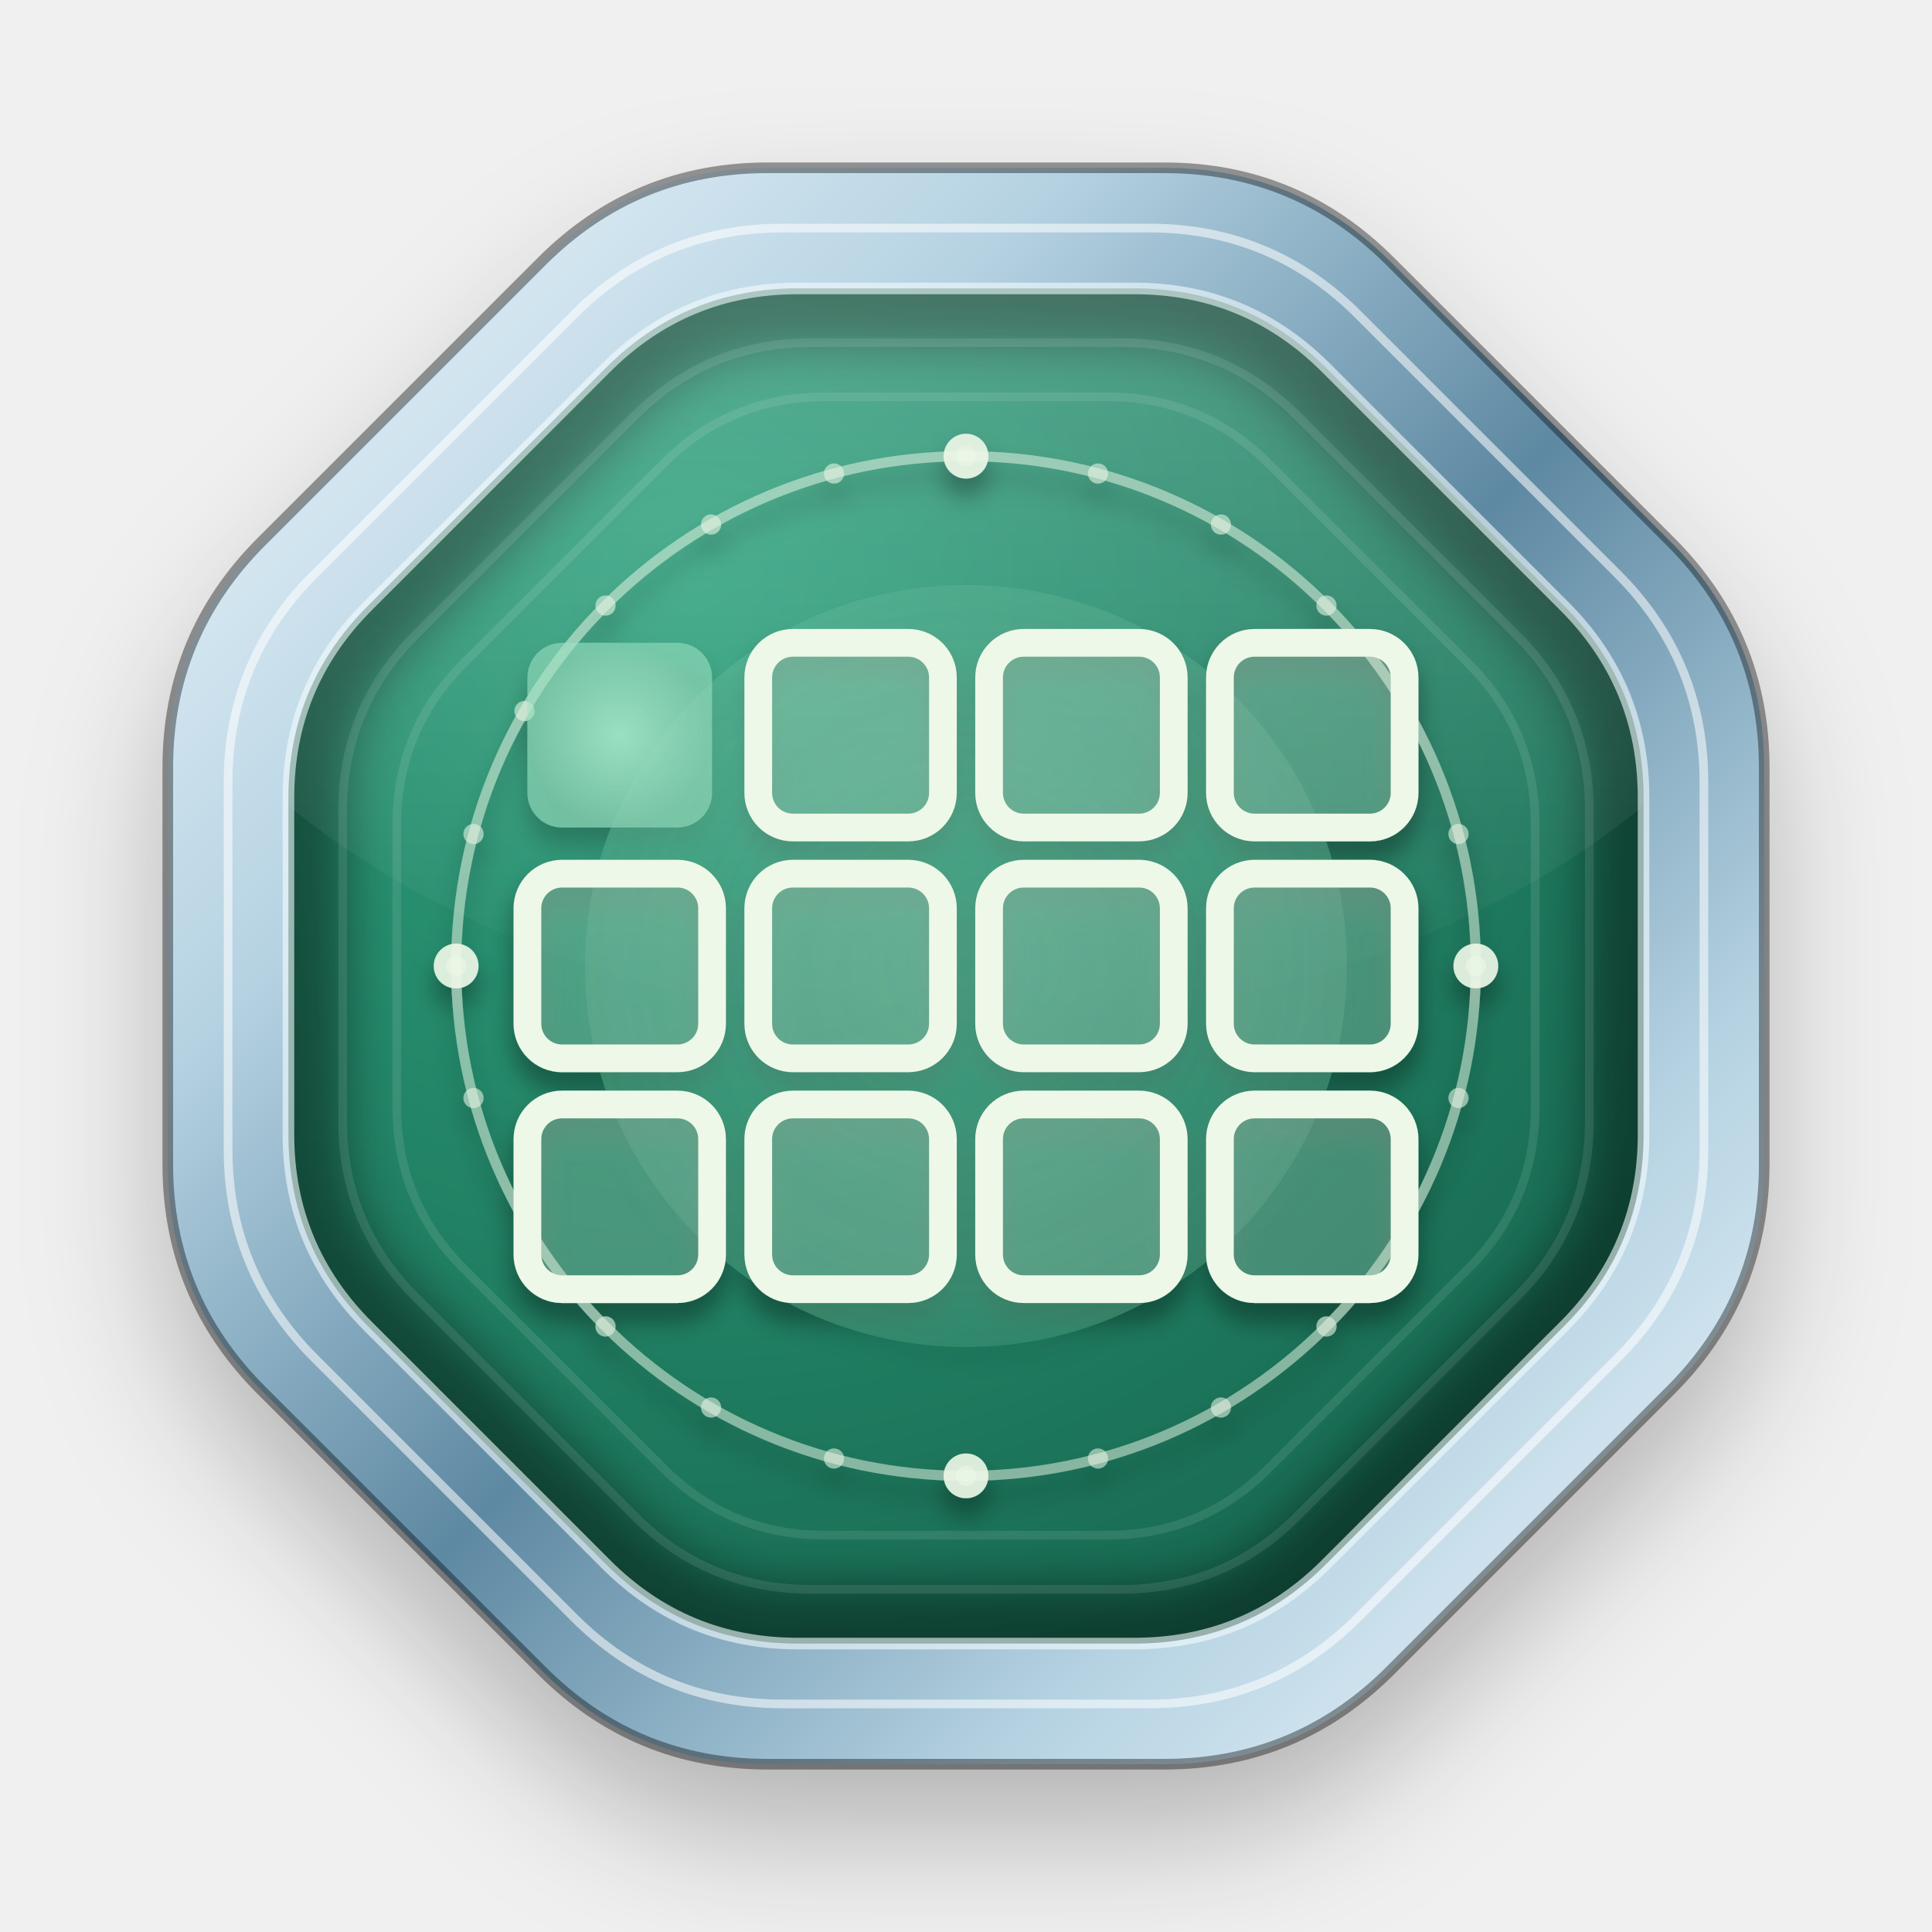
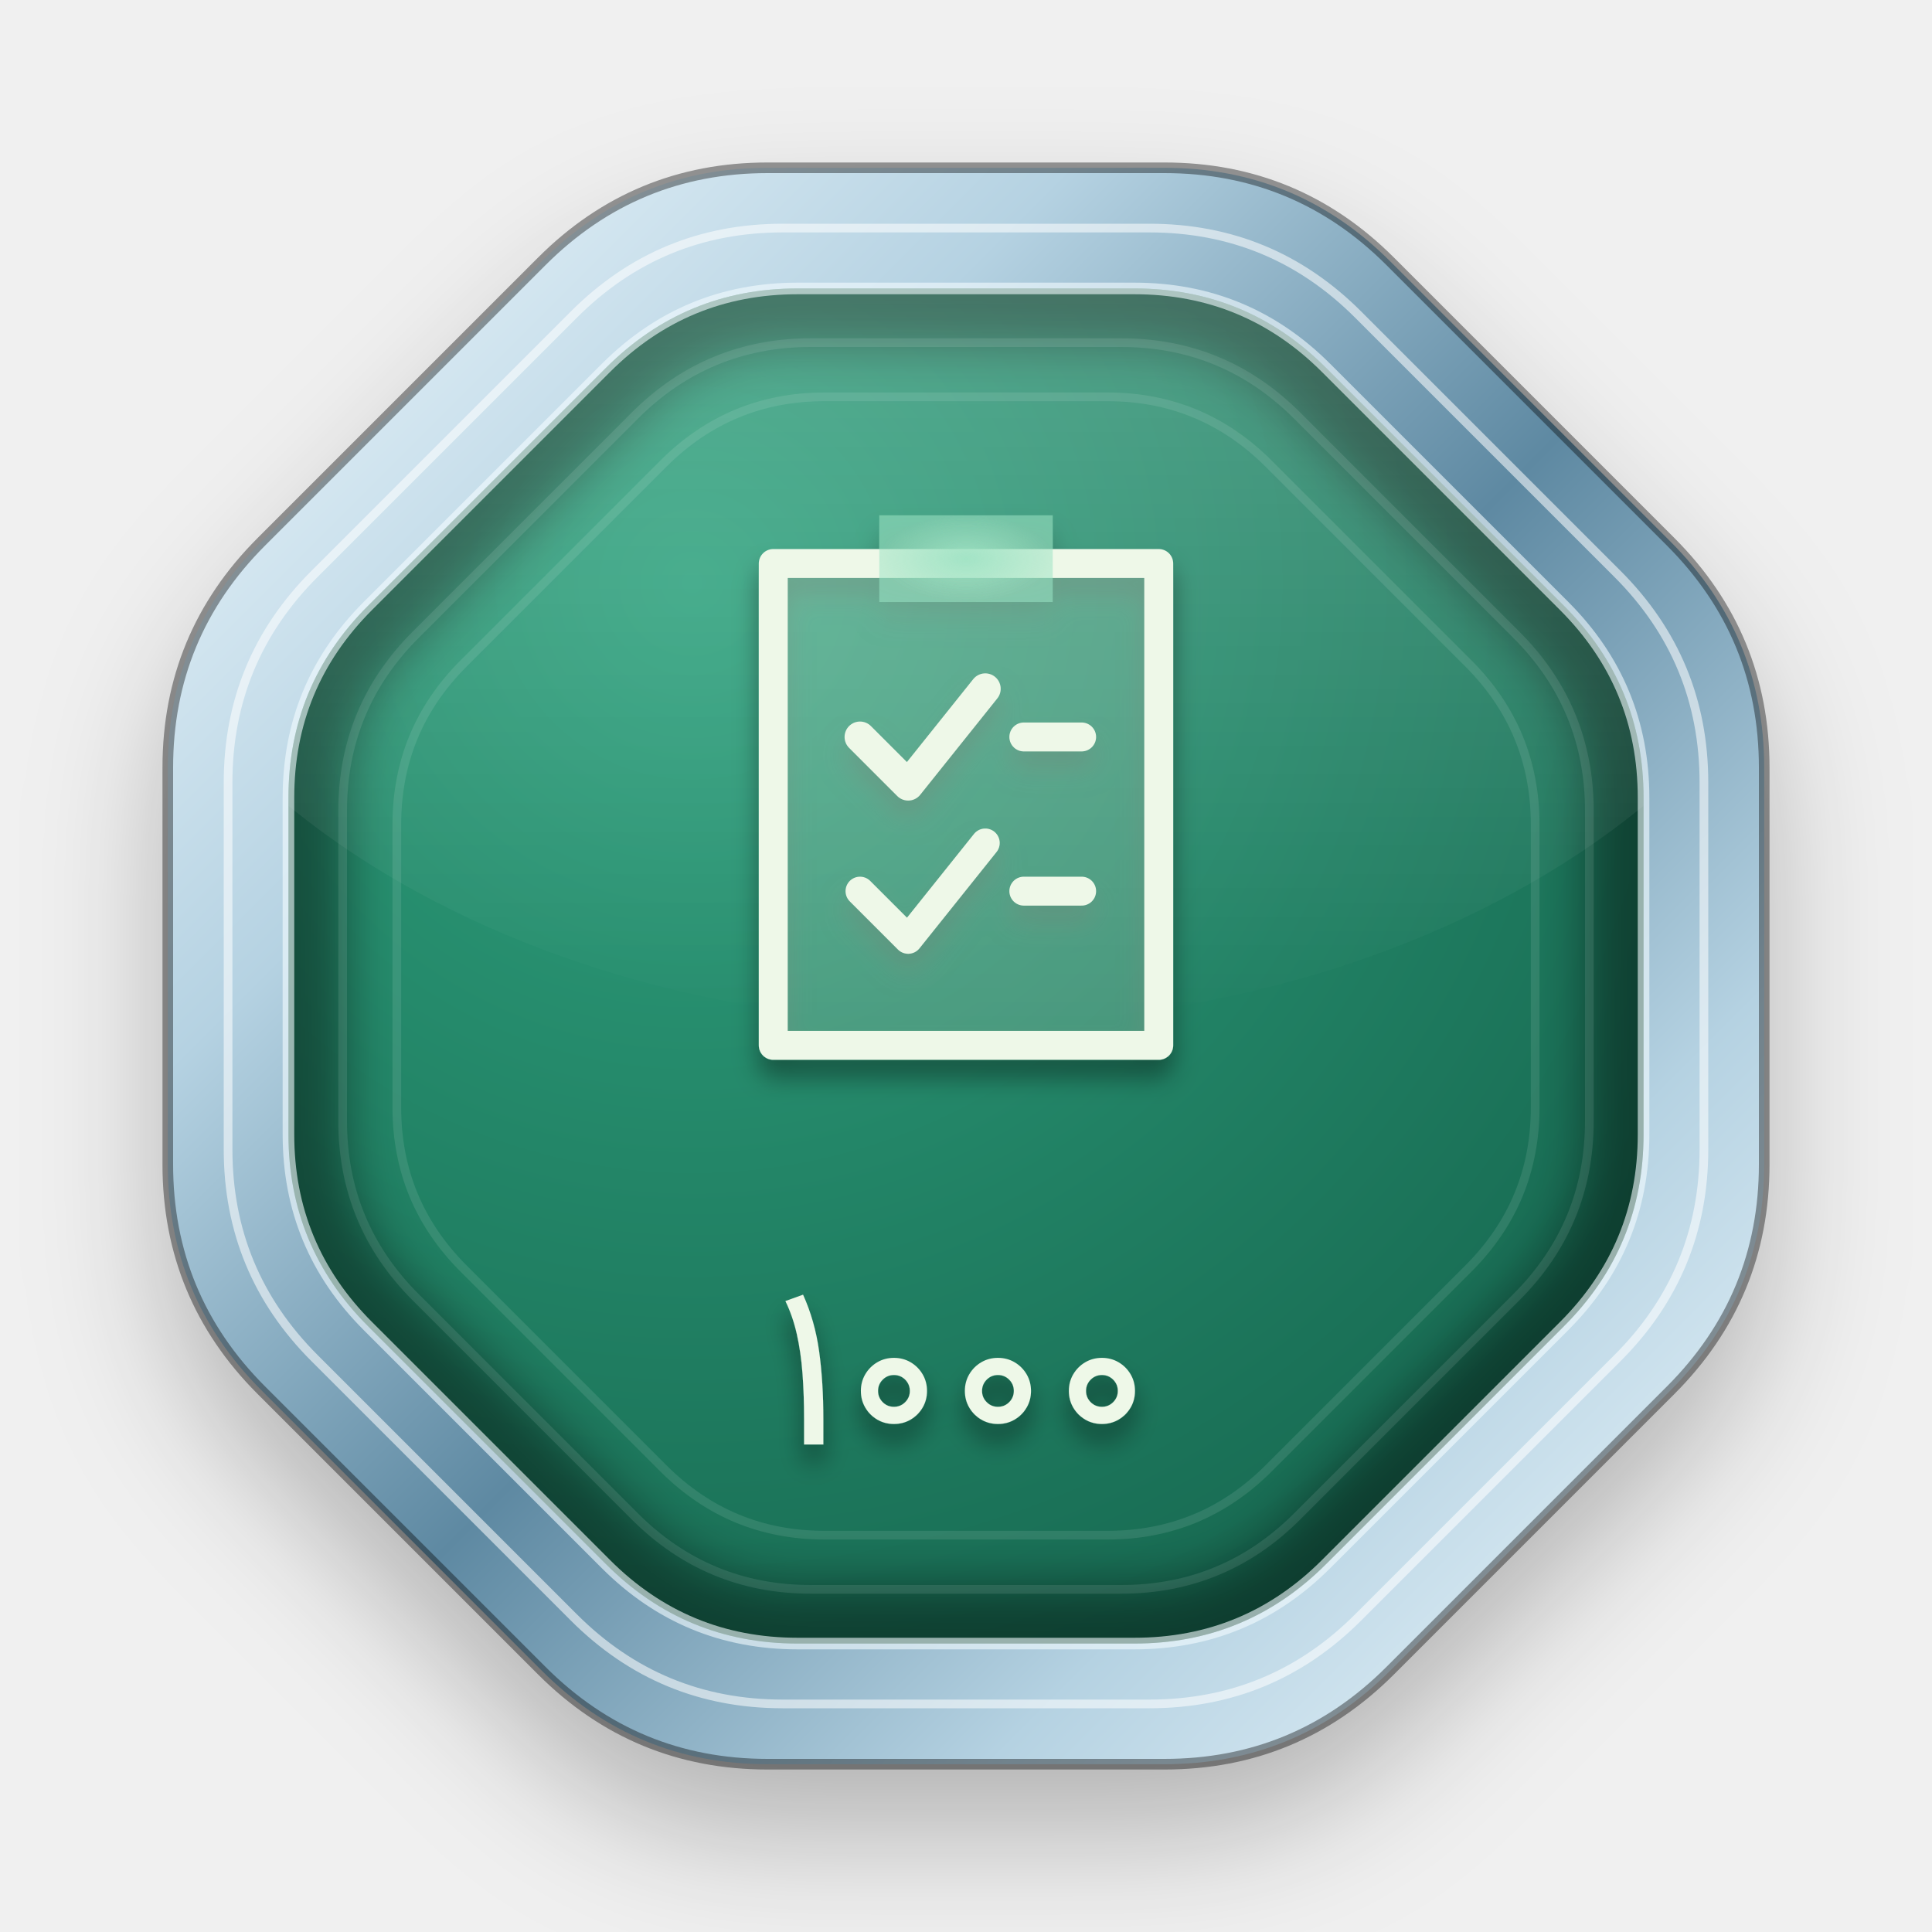
<svg xmlns="http://www.w3.org/2000/svg" viewBox="-100 -100 200 200" width="400" height="400">
  <defs>
    <filter id="blur8" x="-30%" y="-30%" width="160%" height="160%">
      <feGaussianBlur stdDeviation="7" />
    </filter>
    <filter id="blur3" x="-30%" y="-30%" width="160%" height="160%">
      <feGaussianBlur stdDeviation="2.6" />
    </filter>
    <filter id="emb" x="-20%" y="-20%" width="140%" height="140%">
      <feDropShadow dx="0" dy="1.6" stdDeviation="1.1" flood-color="#000" flood-opacity=".38" />
    </filter>
  </defs>
  <style>.mb22 .nf{fill:none} .mb22 .sf{fill:#EEF8E8;fill-opacity:.17} .mb22 .fl{fill:#EEF8E8;stroke:none} .mb22 .gl{fill:url(#b22g);stroke:none}</style>
  <defs>
    <radialGradient id="b22h" cx=".5" cy=".5" r=".5">
      <stop offset=".6" stop-color="#F3D58A" stop-opacity="0" />
      <stop offset=".82" stop-color="#F3D58A" stop-opacity=".95" />
      <stop offset="1" stop-color="#F3D58A" stop-opacity="0" />
    </radialGradient>
    <linearGradient id="b22r" x1="0" y1="0" x2="1" y2="1">
      <stop offset="0" stop-color="#F3FBFF" />
      <stop offset=".28" stop-color="#B5D2E2" />
      <stop offset=".52" stop-color="#5E89A2" />
      <stop offset=".76" stop-color="#B5D2E2" />
      <stop offset="1" stop-color="#F3FBFF" />
    </linearGradient>
    <radialGradient id="b22p" cx=".3" cy=".22" r="1.15">
      <stop offset="0" stop-color="#2FA27E" />
      <stop offset="1" stop-color="#0F5642" />
    </radialGradient>
    <radialGradient id="b22g" cx=".5" cy=".5" r=".5">
      <stop offset="0" stop-color="#9FE3C4" stop-opacity=".95" />
      <stop offset="1" stop-color="#9FE3C4" stop-opacity=".55" />
    </radialGradient>
    <linearGradient id="b22s" x1="0" y1="0" x2="0" y2="1">
      <stop offset="0" stop-color="#fff" stop-opacity=".34" />
      <stop offset="1" stop-color="#fff" stop-opacity="0" />
    </linearGradient>
    <clipPath id="b22c">
      <path d="M17.43,-70.14Q29.05,-70.14 37.27,-61.92L61.92,-37.27Q70.14,-29.05 70.14,-17.43L70.14,17.43Q70.14,29.05 61.92,37.27L37.27,61.92Q29.05,70.14 17.43,70.14L-17.43,70.14Q-29.05,70.14 -37.27,61.92L-61.92,37.27Q-70.14,29.05 -70.14,17.43L-70.14,-17.43Q-70.14,-29.05 -61.92,-37.27L-37.27,-61.92Q-29.05,-70.14 -17.43,-70.14Z" />
    </clipPath>
  </defs>
  <path d="M20.54,-82.63Q34.23,-82.63 43.91,-72.95L72.95,-43.91Q82.63,-34.23 82.63,-20.54L82.63,20.54Q82.63,34.23 72.95,43.91L43.91,72.95Q34.23,82.63 20.54,82.63L-20.54,82.63Q-34.23,82.63 -43.91,72.95L-72.95,43.91Q-82.63,34.23 -82.63,20.54L-82.63,-20.54Q-82.63,-34.23 -72.95,-43.91L-43.91,-72.95Q-34.23,-82.63 -20.54,-82.63Z" transform="translate(0 7)" fill="#000" opacity=".26" filter="url(#blur8)" />
  <path d="M20.54,-82.63Q34.23,-82.63 43.91,-72.95L72.95,-43.91Q82.63,-34.23 82.63,-20.54L82.63,20.54Q82.63,34.23 72.95,43.91L43.91,72.95Q34.23,82.63 20.54,82.63L-20.54,82.63Q-34.23,82.63 -43.91,72.95L-72.95,43.91Q-82.63,34.23 -82.63,20.54L-82.63,-20.54Q-82.63,-34.23 -72.95,-43.91L-43.91,-72.95Q-34.23,-82.63 -20.54,-82.63Z" fill="url(#b22r)" />
  <path d="M20.54,-82.63Q34.23,-82.63 43.91,-72.95L72.95,-43.91Q82.63,-34.23 82.63,-20.54L82.63,20.54Q82.63,34.23 72.95,43.91L43.91,72.95Q34.23,82.63 20.54,82.63L-20.54,82.63Q-34.23,82.63 -43.91,72.95L-72.95,43.91Q-82.63,34.23 -82.63,20.54L-82.63,-20.54Q-82.63,-34.23 -72.95,-43.91L-43.91,-72.95Q-34.23,-82.63 -20.54,-82.63Z" fill="none" stroke="#000" stroke-opacity=".38" stroke-width="1.1" />
  <path d="M18.98,-76.39Q31.64,-76.39 40.59,-67.44L67.44,-40.59Q76.39,-31.64 76.39,-18.98L76.39,18.98Q76.39,31.64 67.44,40.59L40.59,67.44Q31.64,76.39 18.98,76.39L-18.98,76.39Q-31.64,76.39 -40.59,67.44L-67.44,40.59Q-76.39,31.64 -76.39,18.98L-76.39,-18.98Q-76.39,-31.64 -67.44,-40.59L-40.59,-67.44Q-31.64,-76.39 -18.98,-76.39Z" fill="none" stroke="#fff" stroke-opacity=".55" stroke-width=".9" />
  <path d="M17.43,-70.14Q29.05,-70.14 37.27,-61.92L61.92,-37.27Q70.14,-29.05 70.14,-17.43L70.14,17.43Q70.14,29.05 61.92,37.27L37.27,61.92Q29.05,70.14 17.43,70.14L-17.43,70.14Q-29.05,70.14 -37.27,61.92L-61.92,37.27Q-70.14,29.05 -70.14,17.43L-70.14,-17.43Q-70.14,-29.05 -61.92,-37.27L-37.27,-61.92Q-29.05,-70.14 -17.43,-70.14Z" fill="url(#b22p)" />
  <g clip-path="url(#b22c)">
    <path d="M17.43,-70.14Q29.05,-70.14 37.27,-61.92L61.92,-37.27Q70.14,-29.05 70.14,-17.43L70.14,17.43Q70.14,29.05 61.92,37.27L37.27,61.92Q29.05,70.14 17.43,70.14L-17.43,70.14Q-29.05,70.14 -37.27,61.92L-61.92,37.27Q-70.14,29.05 -70.14,17.43L-70.14,-17.43Q-70.14,-29.05 -61.92,-37.27L-37.27,-61.92Q-29.05,-70.14 -17.43,-70.14Z" fill="none" stroke="#000" stroke-opacity=".42" stroke-width="12" filter="url(#blur3)" />
    <path d="M16.04,-64.53Q26.73,-64.53 34.29,-56.97L56.97,-34.29Q64.53,-26.73 64.53,-16.04L64.53,16.04Q64.53,26.73 56.97,34.29L34.29,56.97Q26.73,64.53 16.04,64.53L-16.04,64.53Q-26.73,64.53 -34.29,56.97L-56.97,34.29Q-64.53,26.73 -64.53,16.04L-64.53,-16.04Q-64.53,-26.73 -56.97,-34.29L-34.29,-56.97Q-26.73,-64.53 -16.04,-64.53Z" fill="none" stroke="#fff" stroke-opacity=".10" stroke-width=".9" />
    <path d="M14.64,-58.92Q24.4,-58.92 31.31,-52.02L52.02,-31.31Q58.92,-24.4 58.92,-14.64L58.92,14.64Q58.92,24.4 52.02,31.31L31.31,52.02Q24.4,58.92 14.64,58.92L-14.64,58.92Q-24.4,58.92 -31.31,52.02L-52.02,31.31Q-58.92,24.4 -58.92,14.64L-58.92,-14.64Q-58.92,-24.4 -52.02,-31.31L-31.31,-52.02Q-24.4,-58.92 -14.64,-58.92Z" fill="none" stroke="#fff" stroke-opacity=".10" stroke-width=".9" />
    <ellipse cx="0" cy="-58" rx="92" ry="64" fill="url(#b22s)" />
  </g>
  <path d="M17.43,-70.14Q29.05,-70.14 37.27,-61.92L61.92,-37.27Q70.14,-29.05 70.14,-17.43L70.14,17.43Q70.14,29.05 61.92,37.27L37.27,61.92Q29.05,70.14 17.43,70.14L-17.43,70.14Q-29.05,70.14 -37.27,61.92L-61.92,37.27Q-70.14,29.05 -70.14,17.43L-70.14,-17.43Q-70.14,-29.05 -61.92,-37.27L-37.27,-61.92Q-29.05,-70.14 -17.43,-70.14Z" fill="none" stroke="#F3FBFF" stroke-opacity=".6" stroke-width="1.2" />
  <g filter="url(#emb)" fill="none" stroke="#EEF8E8" stroke-linecap="round" stroke-linejoin="round" class="mb22" transform="scale(1.16)">
-     <circle cx="0" cy="0" r="34" class="gl" stroke="none" opacity="0.22" />
-     <circle cx="0" cy="0" r="45.5" fill="none" stroke-width="0.9" opacity="0.5" />
-     <circle cx="0" cy="-45.5" r="0.9" class="fl" stroke="none" opacity="0.55" />
-     <circle cx="11.78" cy="-43.95" r="0.9" class="fl" stroke="none" opacity="0.55" />
-     <circle cx="22.75" cy="-39.4" r="0.9" class="fl" stroke="none" opacity="0.55" />
-     <circle cx="32.17" cy="-32.17" r="0.9" class="fl" stroke="none" opacity="0.55" />
-     <circle cx="39.4" cy="-22.75" r="0.9" class="fl" stroke="none" opacity="0.55" />
-     <circle cx="43.95" cy="-11.78" r="0.9" class="fl" stroke="none" opacity="0.55" />
-     <circle cx="45.5" cy="0" r="0.9" class="fl" stroke="none" opacity="0.55" />
-     <circle cx="43.95" cy="11.78" r="0.9" class="fl" stroke="none" opacity="0.55" />
-     <circle cx="39.4" cy="22.75" r="0.9" class="fl" stroke="none" opacity="0.55" />
-     <circle cx="32.17" cy="32.17" r="0.9" class="fl" stroke="none" opacity="0.55" />
-     <circle cx="22.75" cy="39.4" r="0.9" class="fl" stroke="none" opacity="0.55" />
-     <circle cx="11.78" cy="43.95" r="0.9" class="fl" stroke="none" opacity="0.55" />
-     <circle cx="0" cy="45.5" r="0.9" class="fl" stroke="none" opacity="0.55" />
-     <circle cx="-11.78" cy="43.95" r="0.9" class="fl" stroke="none" opacity="0.55" />
-     <circle cx="-22.75" cy="39.4" r="0.9" class="fl" stroke="none" opacity="0.55" />
-     <circle cx="-32.17" cy="32.17" r="0.9" class="fl" stroke="none" opacity="0.55" />
-     <circle cx="-39.4" cy="22.75" r="0.9" class="fl" stroke="none" opacity="0.55" />
-     <circle cx="-43.95" cy="11.78" r="0.9" class="fl" stroke="none" opacity="0.55" />
-     <circle cx="-45.5" cy="0" r="0.9" class="fl" stroke="none" opacity="0.55" />
-     <circle cx="-43.95" cy="-11.78" r="0.9" class="fl" stroke="none" opacity="0.55" />
-     <circle cx="-39.4" cy="-22.75" r="0.9" class="fl" stroke="none" opacity="0.55" />
-     <circle cx="-32.17" cy="-32.17" r="0.9" class="fl" stroke="none" opacity="0.55" />
-     <circle cx="-22.75" cy="-39.4" r="0.9" class="fl" stroke="none" opacity="0.55" />
-     <circle cx="-11.78" cy="-43.95" r="0.9" class="fl" stroke="none" opacity="0.55" />
-     <circle cx="0" cy="-45.5" r="2" class="fl" stroke="none" opacity="0.9" />
-     <circle cx="45.5" cy="0" r="2" class="fl" stroke="none" opacity="0.9" />
-     <circle cx="0" cy="45.5" r="2" class="fl" stroke="none" opacity="0.9" />
-     <circle cx="-45.5" cy="0" r="2" class="fl" stroke="none" opacity="0.9" />
-     <g transform="translate(0 0) scale(1.03) translate(-0 -10)">
-       <rect x="-18" y="2" width="16" height="16" rx="3" class="sf" stroke-width="2.4" opacity="1" />
-       <rect x="2" y="2" width="16" height="16" rx="3" class="sf" stroke-width="2.4" opacity="1" />
-       <rect x="-18" y="22" width="16" height="16" rx="3" class="sf" stroke-width="2.4" opacity="1" />
-       <rect x="2" y="22" width="16" height="16" rx="3" class="sf" stroke-width="2.4" opacity="1" />
-       <rect x="2" y="-18" width="16" height="16" rx="3" class="sf" stroke-width="2.4" opacity="1" />
-       <rect x="22" y="-18" width="16" height="16" rx="3" class="sf" stroke-width="2.4" opacity="1" />
-       <rect x="-38" y="2" width="16" height="16" rx="3" class="sf" stroke-width="2.4" opacity="1" />
-       <rect x="22" y="2" width="16" height="16" rx="3" class="sf" stroke-width="2.4" opacity="1" />
-       <rect x="-38" y="22" width="16" height="16" rx="3" class="sf" stroke-width="2.4" opacity="1" />
-       <rect x="22" y="22" width="16" height="16" rx="3" class="sf" stroke-width="2.4" opacity="1" />
-       <rect x="-18" y="-18" width="16" height="16" rx="3" class="sf" stroke-width="2.4" opacity="1" />
-       <rect x="-38" y="-18" width="16" height="16" rx="3" class="gl" stroke-width="2.4" opacity="1" />
+     <defs>
+       <linearGradient id="fireG" x1="0" y1="0" x2="0" y2="1">
+         <stop offset="0" stop-color="#FFD66B" />
+         <stop offset=".55" stop-color="#FF9A2E" />
+         <stop offset="1" stop-color="#F0561B" />
+       </linearGradient>
+       <linearGradient id="goldG" x1="0" y1="0" x2="1" y2="1">
+         <stop offset="0" stop-color="#FFF0A8" />
+         <stop offset=".5" stop-color="#F2BE3A" />
+         <stop offset="1" stop-color="#C98A0C" />
+       </linearGradient>
+     </defs>
+     <g transform="translate(0 -17) scale(0.86)">
+       <path d="M-20,-22 H20 V28 H-20Z" class="sf" stroke-width="3.0" stroke-linejoin="round" />
+       <path d="M-9,-27 H9 V-18 H-9Z" class="gl" stroke-width="2.6" />
+       <path d="M-11,-4 L-6,1 L2,-9" class="nf" stroke-width="3.2" />
+       <path d="M6,-4 H12 M-11,12 L-6,17 L2,7 M6,12 H12" class="nf" stroke-width="3.0" />
    </g>
+     <path d="M437 0V224Q437 557 399.5 829.5Q362 1102 256 1337L98 1280Q164 1145 200.0 986.0Q236 827 250.5 638.5Q265 450 265 227V0Z" class="fl" stroke-width="1.0" stroke-linejoin="round" transform="translate(-17.1 42.7) scale(0.01 -0.01)" />
+     <path d="M137 478Q137 396 176.5 329.0Q216 262 283.0 222.5Q350 183 432 183Q514 183 581.0 222.5Q648 262 687.5 329.0Q727 396 727 478Q727 560 687.5 627.0Q648 694 581.0 733.5Q514 773 432 773Q350 773 283.0 733.5Q216 694 176.5 627.0Q137 560 137 478ZM290 478Q290 537 331.5 578.5Q373 620 432 620Q491 620 532.5 578.5Q574 537 574 478Q574 419 532.5 377.5Q491 336 432 336Q373 336 331.5 377.5Q290 419 290 478Z" class="fl" stroke-width="1.0" stroke-linejoin="round" transform="translate(-10.75 42.7) scale(0.01 -0.01)" />
+     <path d="M137 478Q137 396 176.5 329.0Q216 262 283.0 222.5Q350 183 432 183Q514 183 581.0 222.5Q648 262 687.5 329.0Q727 396 727 478Q727 560 687.5 627.0Q648 694 581.0 733.5Q514 773 432 773Q350 773 283.0 733.5Q216 694 176.5 627.0Q137 560 137 478ZM290 478Q290 537 331.5 578.5Q373 620 432 620Q491 620 532.5 578.5Q574 537 574 478Q574 419 532.5 377.5Q491 336 432 336Q373 336 331.5 377.5Q290 419 290 478Z" class="fl" stroke-width="1.0" stroke-linejoin="round" transform="translate(-1.47 42.7) scale(0.01 -0.01)" />
+     <path d="M137 478Q137 396 176.5 329.0Q216 262 283.0 222.5Q350 183 432 183Q514 183 581.0 222.5Q648 262 687.5 329.0Q727 396 727 478Q727 560 687.5 627.0Q648 694 581.0 733.5Q514 773 432 773Q350 773 283.0 733.5Q216 694 176.5 627.0Q137 560 137 478ZM290 478Q290 537 331.5 578.5Q373 620 432 620Q491 620 532.5 578.5Q574 537 574 478Q574 419 532.5 377.5Q491 336 432 336Q373 336 331.5 377.5Q290 419 290 478Z" class="fl" stroke-width="1.0" stroke-linejoin="round" transform="translate(7.81 42.7) scale(0.01 -0.01)" />
  </g>
</svg>
